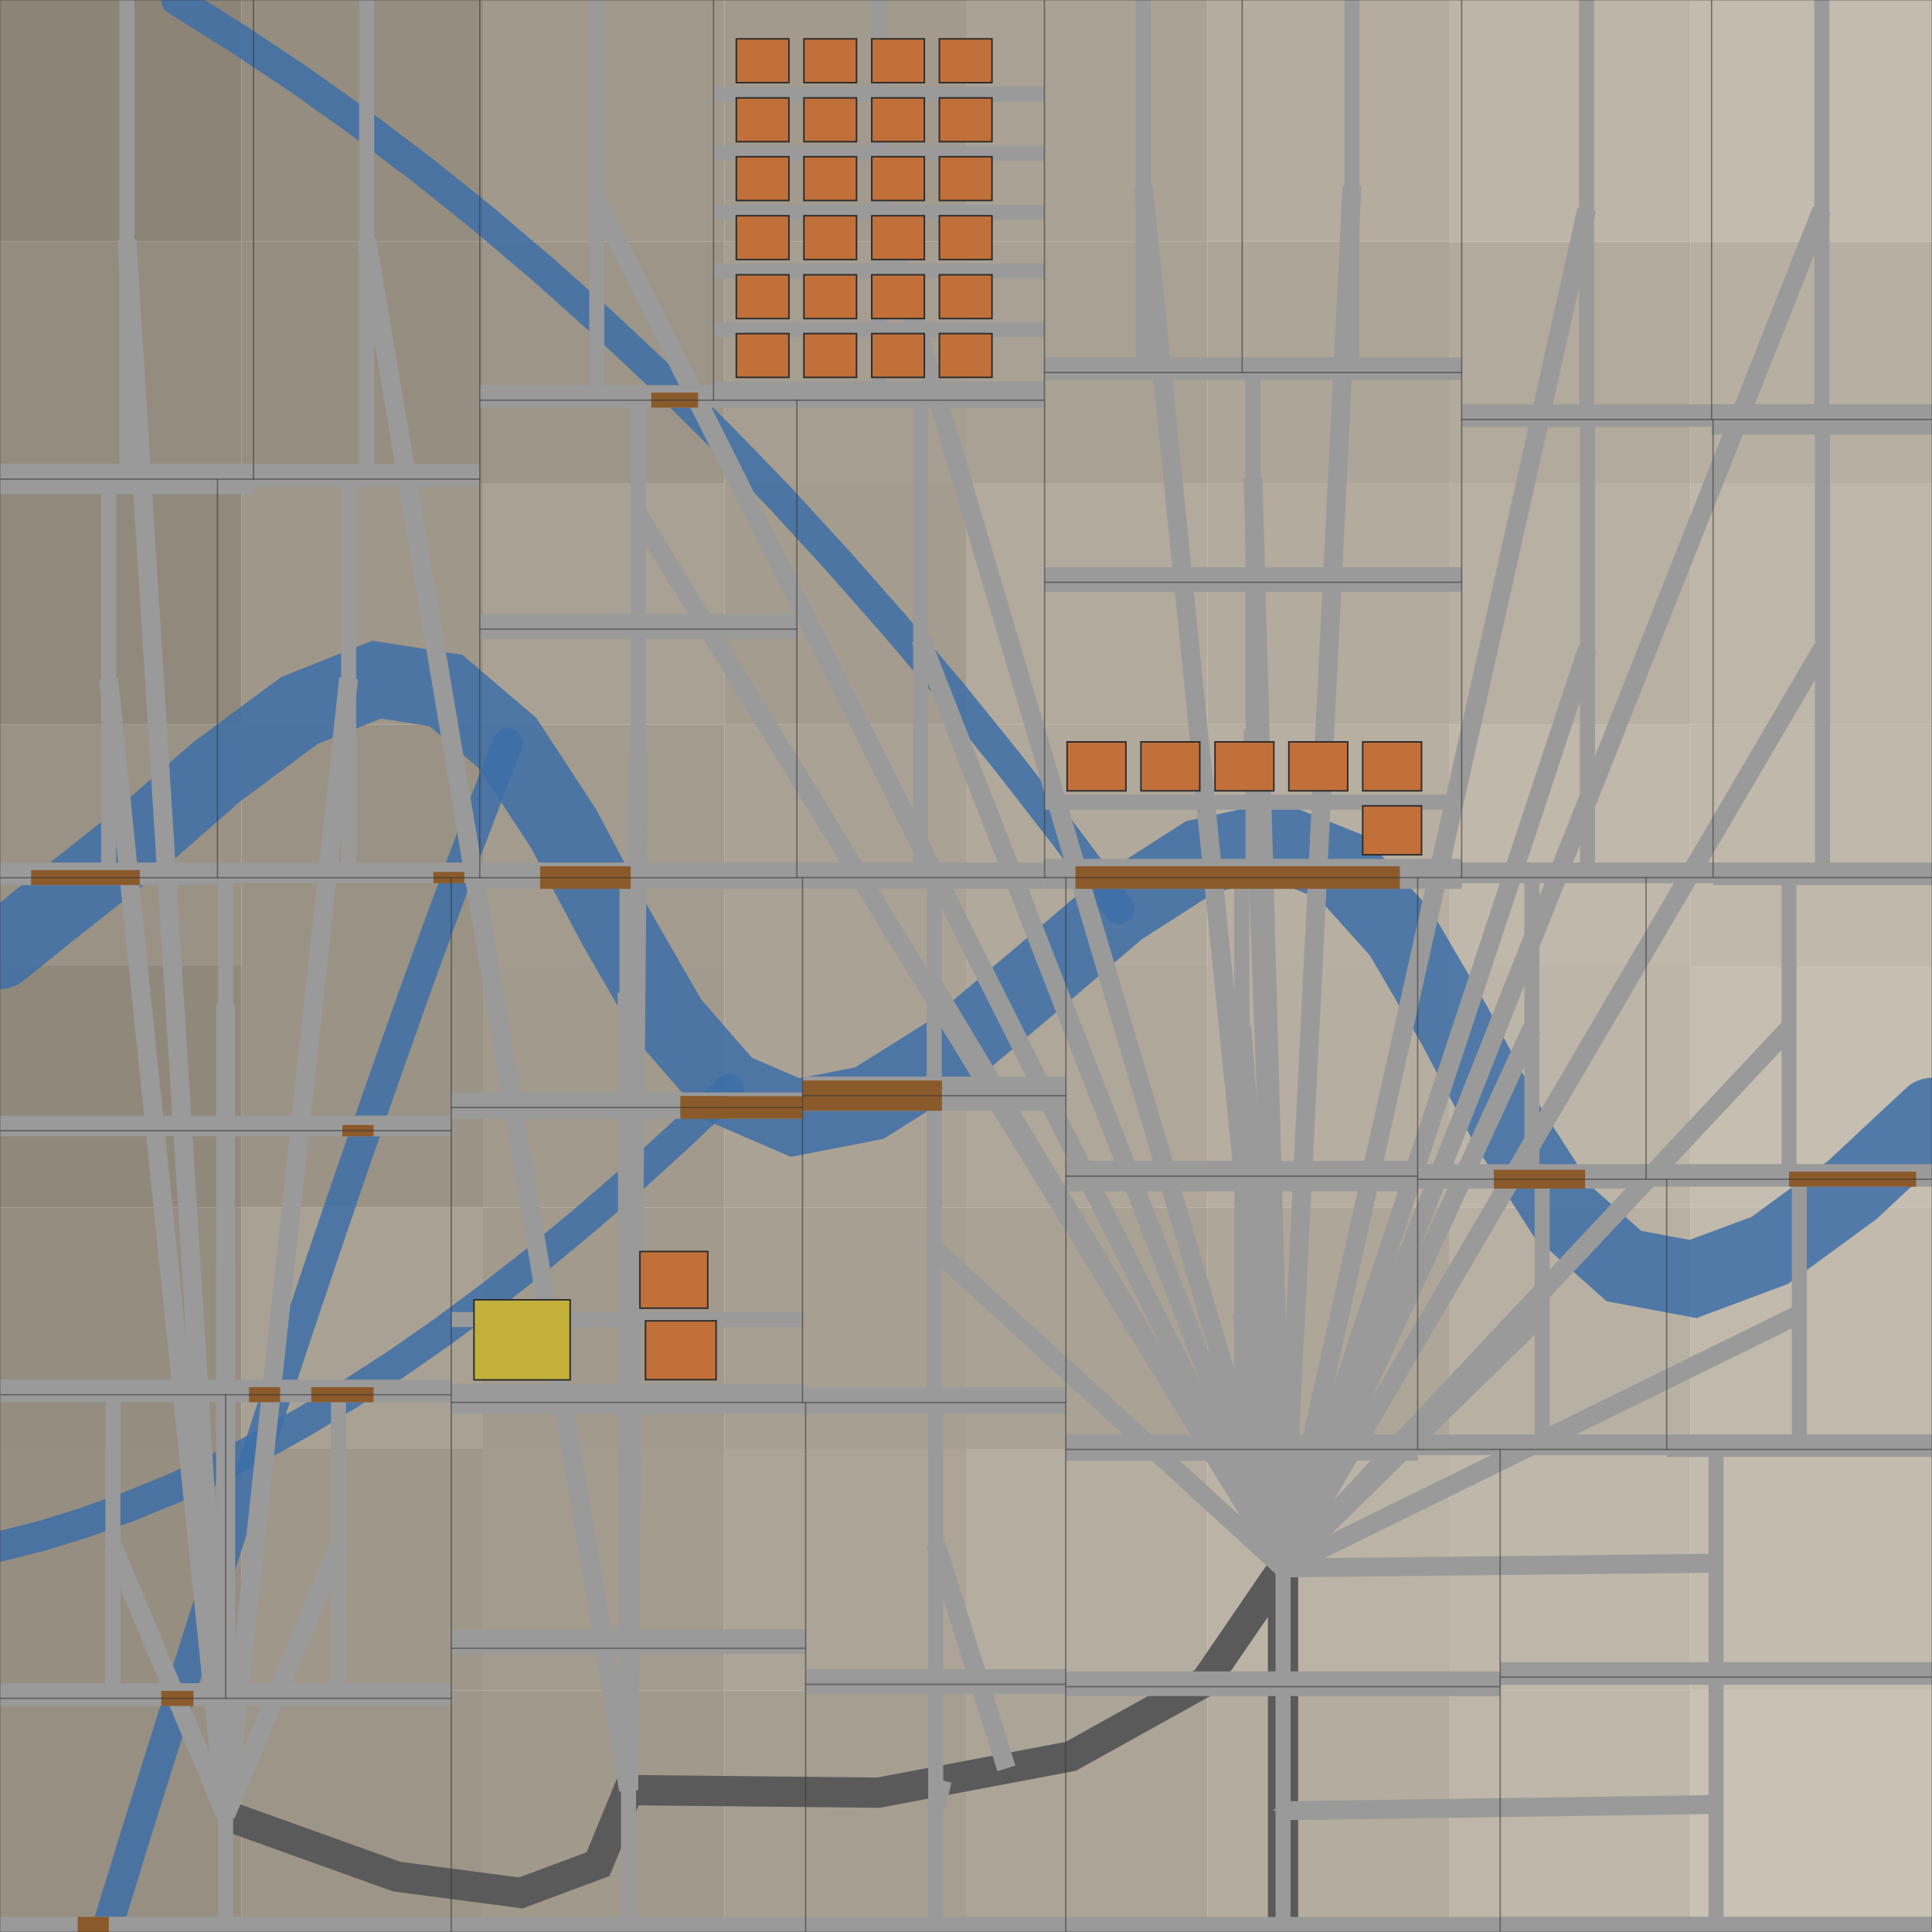
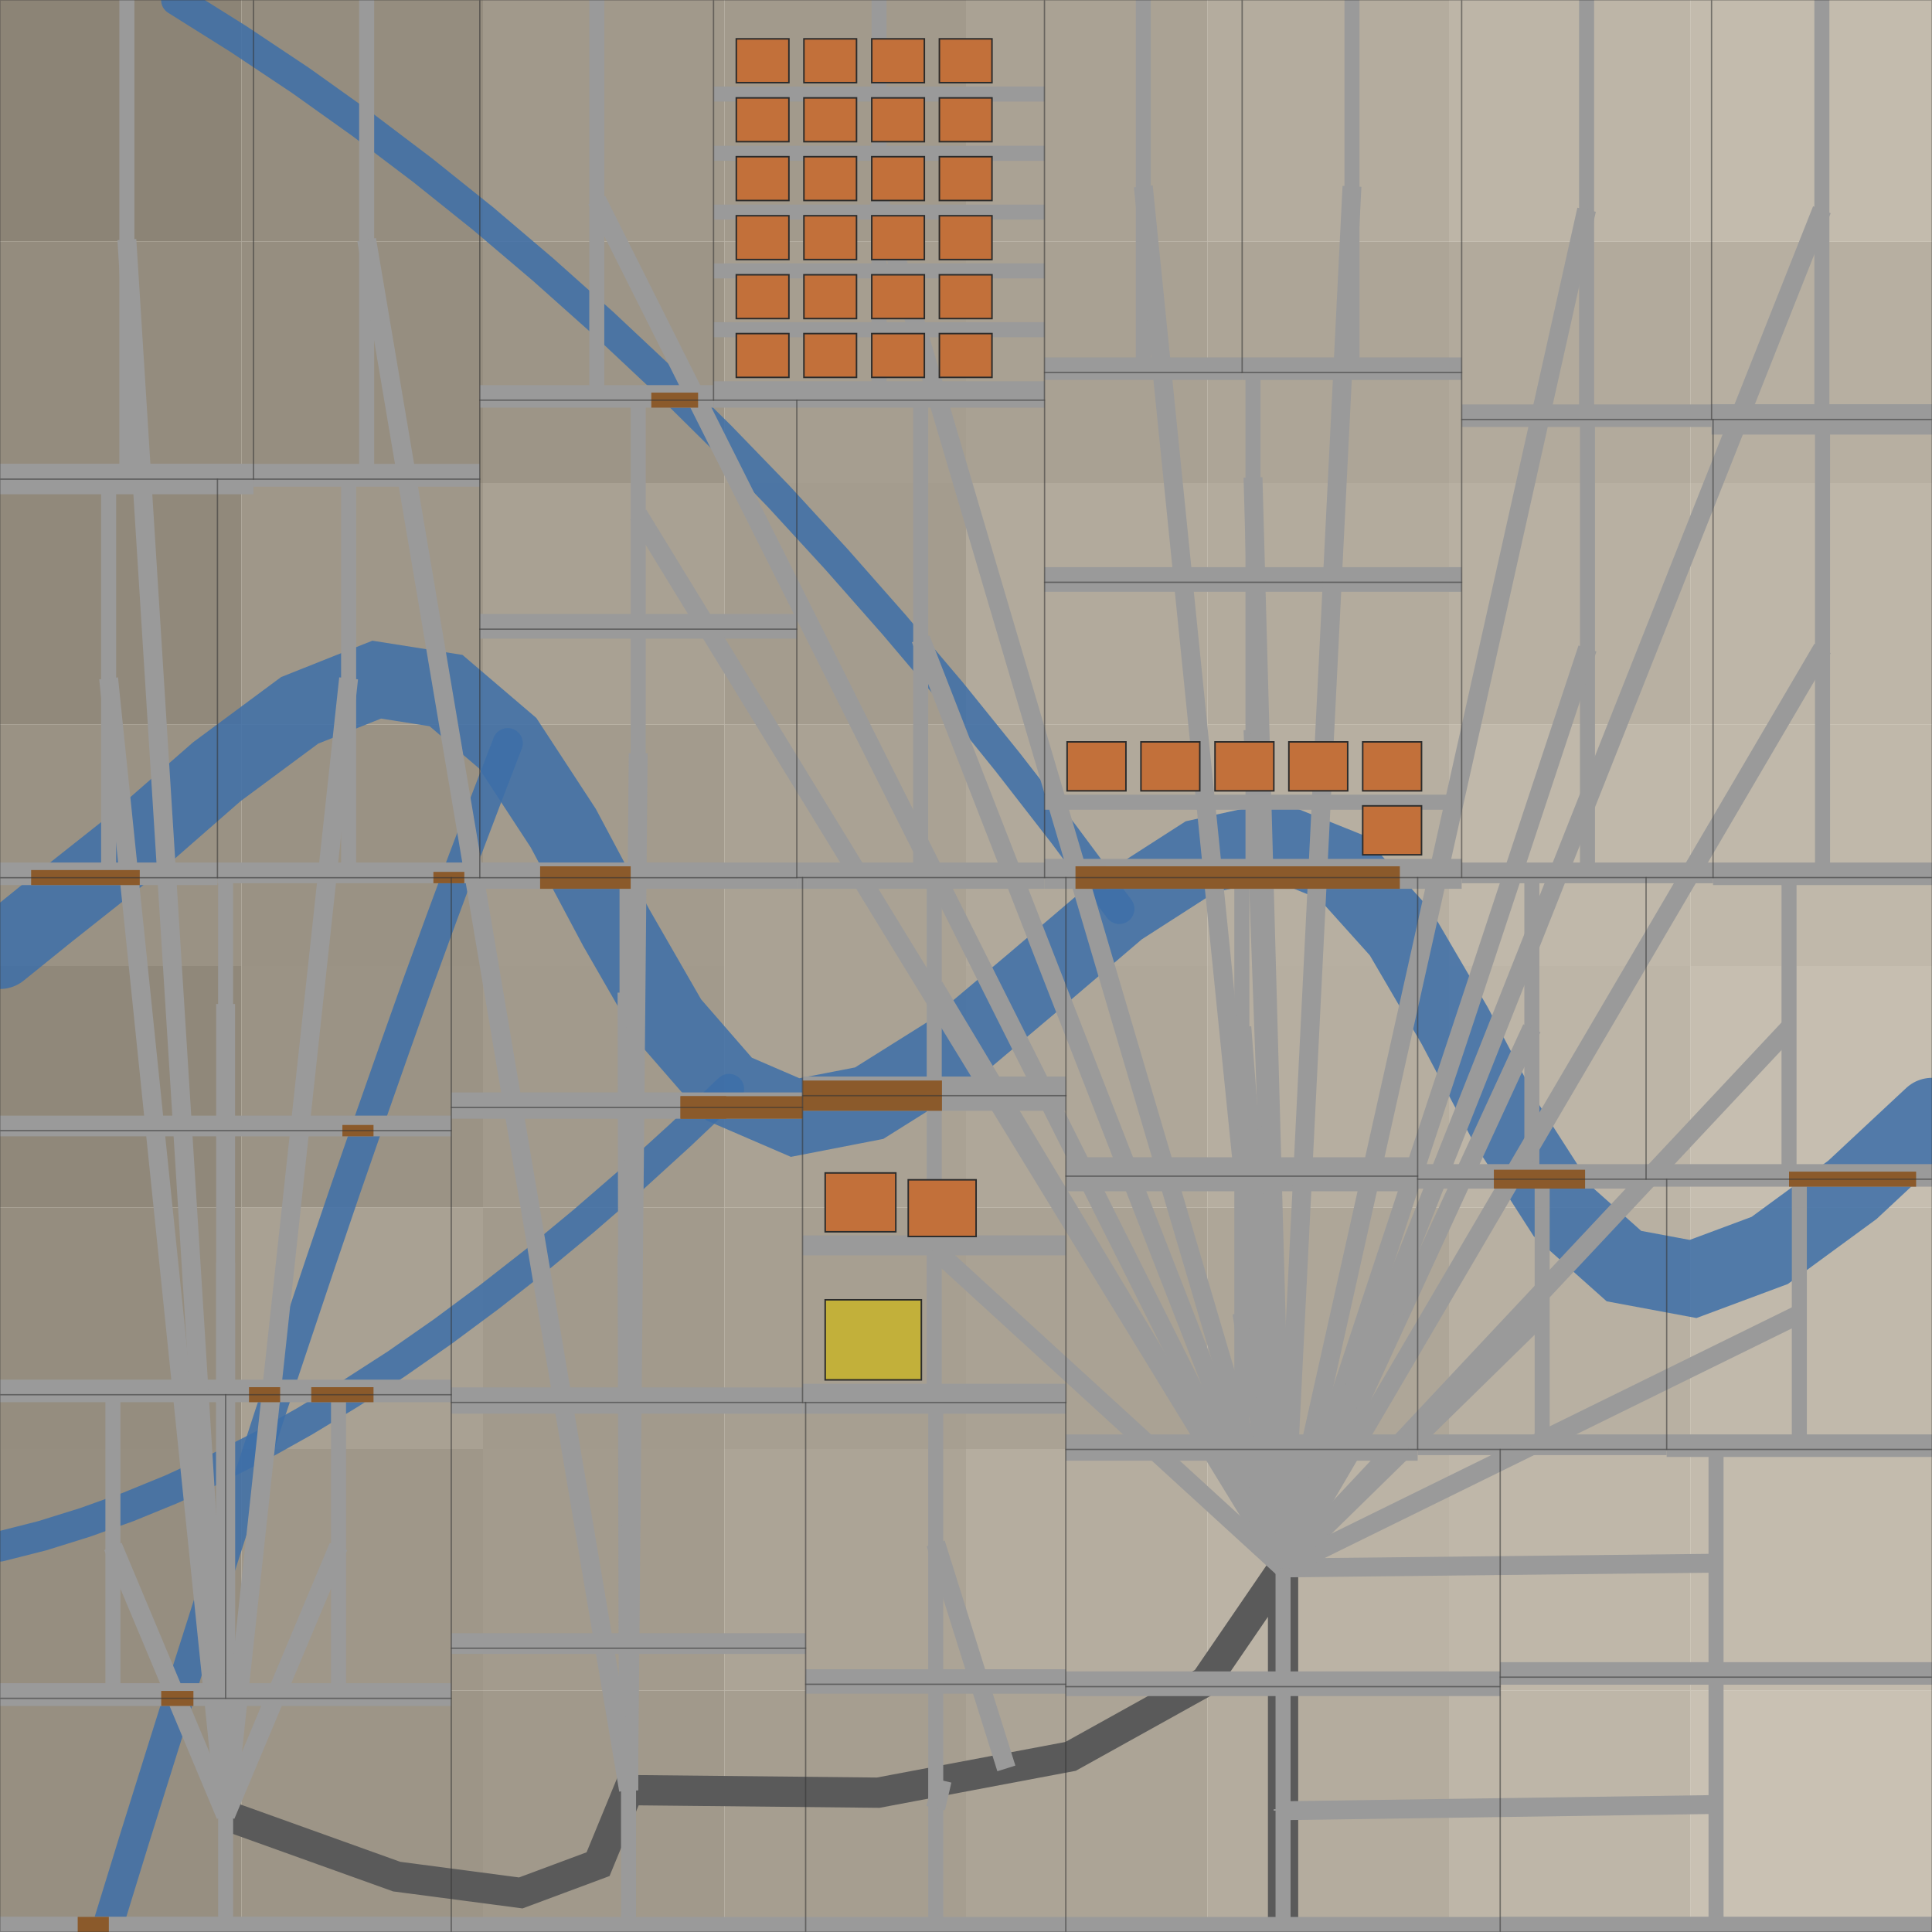
<svg xmlns="http://www.w3.org/2000/svg" width="900" height="900" viewBox="0 0 900 900">
  <rect width="900" height="900" fill="#e8e4d8" />
  <rect x="0.0" y="787.5" width="112.5" height="112.5" fill="rgb(151,143,129)" />
  <rect x="112.5" y="787.5" width="112.5" height="112.5" fill="rgb(157,149,135)" />
  <rect x="225.0" y="787.5" width="112.5" height="112.5" fill="rgb(161,153,139)" />
  <rect x="337.5" y="787.5" width="112.5" height="112.5" fill="rgb(166,158,144)" />
  <rect x="450.0" y="787.5" width="112.5" height="112.5" fill="rgb(172,164,150)" />
  <rect x="562.5" y="787.5" width="112.5" height="112.5" fill="rgb(180,172,158)" />
  <rect x="675.0" y="787.5" width="112.5" height="112.5" fill="rgb(190,182,168)" />
  <rect x="787.5" y="787.5" width="112.5" height="112.5" fill="rgb(201,193,179)" />
  <rect x="900.0" y="787.5" width="112.5" height="112.5" fill="rgb(210,202,188)" />
  <rect x="0.0" y="675.0" width="112.5" height="112.5" fill="rgb(150,142,128)" />
  <rect x="112.5" y="675.0" width="112.5" height="112.5" fill="rgb(159,151,137)" />
  <rect x="225.0" y="675.0" width="112.5" height="112.5" fill="rgb(163,155,141)" />
  <rect x="337.5" y="675.0" width="112.5" height="112.5" fill="rgb(172,164,150)" />
  <rect x="450.0" y="675.0" width="112.5" height="112.5" fill="rgb(181,173,159)" />
  <rect x="562.5" y="675.0" width="112.5" height="112.5" fill="rgb(187,179,165)" />
  <rect x="675.0" y="675.0" width="112.5" height="112.5" fill="rgb(191,183,169)" />
  <rect x="787.5" y="675.0" width="112.5" height="112.5" fill="rgb(195,187,173)" />
  <rect x="900.0" y="675.0" width="112.5" height="112.5" fill="rgb(198,190,176)" />
  <rect x="0.0" y="562.5" width="112.5" height="112.5" fill="rgb(149,141,127)" />
  <rect x="112.5" y="562.5" width="112.5" height="112.5" fill="rgb(169,161,147)" />
  <rect x="225.0" y="562.5" width="112.5" height="112.5" fill="rgb(162,154,140)" />
  <rect x="337.5" y="562.5" width="112.5" height="112.5" fill="rgb(167,159,145)" />
  <rect x="450.0" y="562.5" width="112.5" height="112.5" fill="rgb(170,162,148)" />
  <rect x="562.5" y="562.5" width="112.5" height="112.5" fill="rgb(174,166,152)" />
  <rect x="675.0" y="562.5" width="112.5" height="112.5" fill="rgb(184,176,162)" />
  <rect x="787.5" y="562.5" width="112.5" height="112.5" fill="rgb(193,185,171)" />
  <rect x="900.0" y="562.5" width="112.5" height="112.5" fill="rgb(202,194,180)" />
  <rect x="0.0" y="450.0" width="112.5" height="112.5" fill="rgb(144,136,122)" />
  <rect x="112.5" y="450.0" width="112.5" height="112.5" fill="rgb(155,147,133)" />
  <rect x="225.0" y="450.0" width="112.5" height="112.5" fill="rgb(162,154,140)" />
  <rect x="337.5" y="450.0" width="112.5" height="112.5" fill="rgb(170,162,148)" />
  <rect x="450.0" y="450.0" width="112.5" height="112.5" fill="rgb(175,167,153)" />
  <rect x="562.5" y="450.0" width="112.5" height="112.5" fill="rgb(182,174,160)" />
  <rect x="675.0" y="450.0" width="112.5" height="112.5" fill="rgb(189,181,167)" />
  <rect x="787.5" y="450.0" width="112.5" height="112.5" fill="rgb(198,190,176)" />
  <rect x="900.0" y="450.0" width="112.5" height="112.5" fill="rgb(202,194,180)" />
  <rect x="0.0" y="337.5" width="112.5" height="112.5" fill="rgb(154,146,132)" />
  <rect x="112.5" y="337.5" width="112.5" height="112.5" fill="rgb(154,146,132)" />
  <rect x="225.0" y="337.5" width="112.5" height="112.5" fill="rgb(163,155,141)" />
  <rect x="337.5" y="337.5" width="112.5" height="112.5" fill="rgb(170,162,148)" />
  <rect x="450.0" y="337.5" width="112.5" height="112.5" fill="rgb(177,169,155)" />
  <rect x="562.5" y="337.5" width="112.5" height="112.5" fill="rgb(183,175,161)" />
  <rect x="675.0" y="337.5" width="112.5" height="112.5" fill="rgb(192,184,170)" />
  <rect x="787.5" y="337.5" width="112.5" height="112.5" fill="rgb(192,184,170)" />
  <rect x="900.0" y="337.5" width="112.5" height="112.5" fill="rgb(197,189,175)" />
  <rect x="0.0" y="225.0" width="112.5" height="112.5" fill="rgb(145,137,123)" />
  <rect x="112.5" y="225.0" width="112.5" height="112.5" fill="rgb(159,151,137)" />
  <rect x="225.0" y="225.0" width="112.5" height="112.5" fill="rgb(169,161,147)" />
  <rect x="337.5" y="225.0" width="112.5" height="112.5" fill="rgb(164,156,142)" />
  <rect x="450.0" y="225.0" width="112.5" height="112.5" fill="rgb(178,170,156)" />
  <rect x="562.5" y="225.0" width="112.5" height="112.5" fill="rgb(179,171,157)" />
  <rect x="675.0" y="225.0" width="112.5" height="112.5" fill="rgb(184,176,162)" />
  <rect x="787.5" y="225.0" width="112.5" height="112.5" fill="rgb(190,182,168)" />
  <rect x="900.0" y="225.0" width="112.5" height="112.5" fill="rgb(195,187,173)" />
  <rect x="0.0" y="112.5" width="112.5" height="112.5" fill="rgb(148,140,126)" />
  <rect x="112.5" y="112.5" width="112.5" height="112.5" fill="rgb(150,142,128)" />
  <rect x="225.0" y="112.5" width="112.5" height="112.5" fill="rgb(157,149,135)" />
  <rect x="337.5" y="112.5" width="112.5" height="112.5" fill="rgb(166,158,144)" />
  <rect x="450.0" y="112.5" width="112.5" height="112.5" fill="rgb(169,161,147)" />
  <rect x="562.5" y="112.5" width="112.5" height="112.5" fill="rgb(173,165,151)" />
  <rect x="675.0" y="112.5" width="112.5" height="112.5" fill="rgb(178,170,156)" />
  <rect x="787.5" y="112.5" width="112.5" height="112.5" fill="rgb(183,175,161)" />
  <rect x="900.0" y="112.5" width="112.5" height="112.5" fill="rgb(189,181,167)" />
  <rect x="0.0" y="0.0" width="112.5" height="112.5" fill="rgb(140,132,118)" />
  <rect x="112.5" y="0.0" width="112.5" height="112.5" fill="rgb(149,141,127)" />
  <rect x="225.0" y="0.0" width="112.5" height="112.5" fill="rgb(161,153,139)" />
  <rect x="337.5" y="0.0" width="112.5" height="112.5" fill="rgb(162,154,140)" />
  <rect x="450.0" y="0.0" width="112.5" height="112.5" fill="rgb(170,162,148)" />
  <rect x="562.5" y="0.0" width="112.5" height="112.5" fill="rgb(180,172,158)" />
  <rect x="675.0" y="0.0" width="112.5" height="112.5" fill="rgb(189,181,167)" />
  <rect x="787.5" y="0.0" width="112.5" height="112.5" fill="rgb(195,187,173)" />
  <rect x="900.0" y="0.0" width="112.5" height="112.5" fill="rgb(203,195,181)" />
  <rect x="0.0" y="-112.5" width="112.5" height="112.5" fill="rgb(141,133,119)" />
  <rect x="112.5" y="-112.5" width="112.5" height="112.5" fill="rgb(150,142,128)" />
  <rect x="225.0" y="-112.5" width="112.5" height="112.5" fill="rgb(154,146,132)" />
  <rect x="337.5" y="-112.5" width="112.5" height="112.5" fill="rgb(163,155,141)" />
  <rect x="450.0" y="-112.5" width="112.5" height="112.5" fill="rgb(170,162,148)" />
  <rect x="562.5" y="-112.5" width="112.5" height="112.5" fill="rgb(169,161,147)" />
  <rect x="675.0" y="-112.5" width="112.5" height="112.5" fill="rgb(166,158,144)" />
  <rect x="787.5" y="-112.5" width="112.5" height="112.5" fill="rgb(167,159,145)" />
  <rect x="900.0" y="-112.5" width="112.5" height="112.5" fill="rgb(177,169,155)" />
  <polyline points="0.0,443.1 22.4,425.0 61.3,394.2 101.0,359.5 139.6,330.9 175.5,316.6 207.8,321.7 236.5,346.2 262.4,385.8 287.1,432.2 312.2,475.8 339.6,507.3 370.4,520.6 404.9,513.9 442.5,490.3 482.0,457.0 521.4,423.4 559.2,399.1 593.9,391.5 624.8,403.9 652.4,434.6 677.6,477.7 702.2,524.2 728.0,564.4 756.5,589.8 788.7,595.8 824.4,582.5 862.9,554.3 900.0,519.7" fill="none" stroke="#3d6fa8" stroke-width="35.2" stroke-linecap="round" opacity="0.85" />
  <polyline points="49.3,900.0 62.5,857.1 75.6,815.3 88.4,774.6 101.0,735.0 113.4,696.5 125.6,659.1 137.7,622.9 149.5,587.7 161.1,553.6 172.5,520.7 183.7,488.8 194.6,458.1 205.4,428.5 216.0,399.9 226.4,372.5 236.5,346.2" fill="none" stroke="#3d6fa8" stroke-width="14.1" stroke-linecap="round" opacity="0.85" />
  <polyline points="0.0,720.4 19.7,715.4 39.6,709.2 59.7,702.0 80.0,693.7 100.5,684.2 121.2,673.7 142.1,662.0 163.2,649.2 184.6,635.4 206.1,620.4 227.8,604.3 249.8,587.1 271.9,568.8 294.3,549.4 316.8,528.9 339.6,507.3" fill="none" stroke="#3d6fa8" stroke-width="14.1" stroke-linecap="round" opacity="0.85" />
  <polyline points="82.1,0.0 111.1,18.2 139.9,37.4 168.5,57.8 196.9,79.3 225.1,101.9 253.0,125.6 280.8,150.4 308.4,176.3 335.7,203.3 362.9,231.4 389.8,260.7 416.5,291.0 443.1,322.4 469.4,355.0 495.5,388.6 521.4,423.4" fill="none" stroke="#3d6fa8" stroke-width="14.1" stroke-linecap="round" opacity="0.85" />
  <polyline points="105.1,845.6 184.8,874.2 242.6,881.8 278.6,868.4 292.8,833.9 409.1,835.1 498.7,818.2 561.5,783.3 597.7,730.4 597.7,900.0" fill="none" stroke="#5a5a5a" stroke-width="14.1" />
  <polyline points="0.0,900.0 210.2,900.0" fill="none" stroke="#9a9a9a" stroke-width="14.1" />
  <polyline points="210.2,900.0 375.3,900.0" fill="none" stroke="#9a9a9a" stroke-width="7.0" />
  <polyline points="375.3,900.0 496.5,900.0" fill="none" stroke="#9a9a9a" stroke-width="7.0" />
  <polyline points="496.5,900.0 698.9,900.0" fill="none" stroke="#9a9a9a" stroke-width="7.0" />
  <polyline points="698.9,900.0 900.0,900.0" fill="none" stroke="#9a9a9a" stroke-width="14.1" />
  <polyline points="0.0,791.2 105.1,791.2" fill="none" stroke="#9a9a9a" stroke-width="7.0" />
  <polyline points="105.1,791.2 210.2,791.2" fill="none" stroke="#9a9a9a" stroke-width="7.0" />
  <polyline points="496.5,785.7 698.9,785.7" fill="none" stroke="#9a9a9a" stroke-width="8.8" />
  <polyline points="375.3,784.6 496.5,784.6" fill="none" stroke="#9a9a9a" stroke-width="8.8" />
  <polyline points="698.9,781.3 900.0,781.3" fill="none" stroke="#9a9a9a" stroke-width="7.0" />
  <polyline points="210.2,767.8 375.3,767.8" fill="none" stroke="#9a9a9a" stroke-width="5.3" />
  <polyline points="496.5,675.2 660.4,675.2" fill="none" stroke="#9a9a9a" stroke-width="10.5" />
  <polyline points="660.4,675.2 776.4,675.2" fill="none" stroke="#9a9a9a" stroke-width="5.3" />
  <polyline points="776.4,675.2 900.0,675.2" fill="none" stroke="#9a9a9a" stroke-width="7.0" />
  <polyline points="210.2,653.3 373.9,653.3" fill="none" stroke="#9a9a9a" stroke-width="10.5" />
  <polyline points="373.9,653.3 496.5,653.3" fill="none" stroke="#9a9a9a" stroke-width="10.5" />
  <polyline points="0.0,649.7 210.2,649.7" fill="none" stroke="#9a9a9a" stroke-width="7.0" />
  <polyline points="660.4,549.3 766.8,549.3" fill="none" stroke="#9a9a9a" stroke-width="8.8" />
  <polyline points="766.8,549.3 900.0,549.3" fill="none" stroke="#9a9a9a" stroke-width="7.0" />
  <polyline points="496.5,547.9 660.4,547.9" fill="none" stroke="#9a9a9a" stroke-width="14.1" />
  <polyline points="0.0,526.7 210.2,526.7" fill="none" stroke="#9a9a9a" stroke-width="5.3" />
  <polyline points="210.2,515.9 373.9,515.9" fill="none" stroke="#9a9a9a" stroke-width="10.5" />
  <polyline points="373.9,510.4 496.5,510.4" fill="none" stroke="#9a9a9a" stroke-width="14.1" />
  <polyline points="0.0,408.8 101.3,408.8" fill="none" stroke="#9a9a9a" stroke-width="7.0" />
  <polyline points="101.3,408.8 223.5,408.8" fill="none" stroke="#9a9a9a" stroke-width="5.3" />
  <polyline points="223.5,408.8 371.2,408.8" fill="none" stroke="#9a9a9a" stroke-width="10.5" />
  <polyline points="371.2,408.8 486.6,408.8" fill="none" stroke="#9a9a9a" stroke-width="10.5" />
  <polyline points="486.6,408.8 680.9,408.8" fill="none" stroke="#9a9a9a" stroke-width="10.5" />
  <polyline points="680.9,408.8 798.0,408.8" fill="none" stroke="#9a9a9a" stroke-width="5.3" />
  <polyline points="798.0,408.8 900.0,408.8" fill="none" stroke="#9a9a9a" stroke-width="7.0" />
  <polyline points="223.5,293.1 371.2,293.1" fill="none" stroke="#9a9a9a" stroke-width="8.8" />
  <polyline points="486.6,271.3 680.9,271.3" fill="none" stroke="#9a9a9a" stroke-width="8.8" />
  <polyline points="0.0,223.2 118.1,223.2" fill="none" stroke="#9a9a9a" stroke-width="14.1" />
  <polyline points="118.1,223.2 223.5,223.2" fill="none" stroke="#9a9a9a" stroke-width="7.0" />
  <polyline points="680.9,195.4 797.3,195.4" fill="none" stroke="#9a9a9a" stroke-width="7.0" />
  <polyline points="797.3,195.4 900.0,195.4" fill="none" stroke="#9a9a9a" stroke-width="14.1" />
  <polyline points="223.5,186.4 332.4,186.4" fill="none" stroke="#9a9a9a" stroke-width="7.0" />
  <polyline points="332.4,186.4 486.6,186.4" fill="none" stroke="#9a9a9a" stroke-width="7.0" />
  <polyline points="486.6,173.5 578.6,173.5" fill="none" stroke="#9a9a9a" stroke-width="7.0" />
  <polyline points="578.6,173.5 680.9,173.5" fill="none" stroke="#9a9a9a" stroke-width="7.0" />
-   <polyline points="210.2,762.5 375.3,762.5" fill="none" stroke="#9a9a9a" stroke-width="7.0" />
-   <polyline points="210.2,648.1 373.9,648.1" fill="none" stroke="#9a9a9a" stroke-width="7.0" />
-   <polyline points="210.2,614.7 373.9,614.7" fill="none" stroke="#9a9a9a" stroke-width="7.0" />
+   <polyline points="373.9,648.1 496.5,648.1" fill="none" stroke="#9a9a9a" stroke-width="7.0" />
+   <polyline points="373.9,581.3 496.5,581.3" fill="none" stroke="#9a9a9a" stroke-width="7.0" />
+   <polyline points="373.9,579.0 496.5,579.0" fill="none" stroke="#9a9a9a" stroke-width="7.0" />
+   <polyline points="496.5,542.6 660.4,542.6" fill="none" stroke="#9a9a9a" stroke-width="7.0" />
  <polyline points="373.9,505.0 496.5,505.0" fill="none" stroke="#9a9a9a" stroke-width="7.0" />
  <polyline points="486.6,403.6 680.9,403.6" fill="none" stroke="#9a9a9a" stroke-width="7.0" />
  <polyline points="486.6,373.7 680.9,373.7" fill="none" stroke="#9a9a9a" stroke-width="7.0" />
  <polyline points="332.4,181.1 486.6,181.1" fill="none" stroke="#9a9a9a" stroke-width="7.0" />
  <polyline points="332.4,153.6 486.6,153.6" fill="none" stroke="#9a9a9a" stroke-width="7.0" />
  <polyline points="332.4,126.2 486.6,126.2" fill="none" stroke="#9a9a9a" stroke-width="7.0" />
  <polyline points="332.4,98.8 486.6,98.8" fill="none" stroke="#9a9a9a" stroke-width="7.0" />
  <polyline points="332.4,71.4 486.6,71.4" fill="none" stroke="#9a9a9a" stroke-width="7.0" />
  <polyline points="332.4,43.8 486.6,43.8" fill="none" stroke="#9a9a9a" stroke-width="7.0" />
  <polyline points="105.1,900.0 105.1,791.2" fill="none" stroke="#9a9a9a" stroke-width="7.0" />
  <polyline points="0.0,896.5 210.2,896.5" fill="none" stroke="#9a9a9a" stroke-width="7.0" />
  <polyline points="105.1,845.6 105.1,845.6" fill="none" stroke="#9a9a9a" stroke-width="8.8" />
  <polyline points="292.8,900.0 292.8,767.8" fill="none" stroke="#9a9a9a" stroke-width="7.0" />
  <polyline points="210.2,896.5 375.3,896.5" fill="none" stroke="#9a9a9a" stroke-width="7.0" />
  <polyline points="292.8,833.9 292.8,833.9" fill="none" stroke="#9a9a9a" stroke-width="8.8" />
  <polyline points="435.9,900.0 435.9,784.6" fill="none" stroke="#9a9a9a" stroke-width="7.0" />
  <polyline points="375.3,896.5 496.5,896.5" fill="none" stroke="#9a9a9a" stroke-width="7.0" />
  <polyline points="435.9,842.3 438.9,829.4" fill="none" stroke="#9a9a9a" stroke-width="8.8" />
  <polyline points="597.7,900.0 597.7,785.7" fill="none" stroke="#9a9a9a" stroke-width="7.0" />
  <polyline points="496.5,896.5 698.9,896.5" fill="none" stroke="#9a9a9a" stroke-width="7.0" />
  <polyline points="597.7,842.8 597.7,843.5" fill="none" stroke="#9a9a9a" stroke-width="8.8" />
  <polyline points="799.4,900.0 799.4,781.3" fill="none" stroke="#9a9a9a" stroke-width="7.0" />
  <polyline points="698.9,896.5 900.0,896.5" fill="none" stroke="#9a9a9a" stroke-width="7.0" />
  <polyline points="799.4,840.6 597.7,843.5" fill="none" stroke="#9a9a9a" stroke-width="8.8" />
  <polyline points="52.6,791.2 52.6,649.7" fill="none" stroke="#9a9a9a" stroke-width="7.0" />
  <polyline points="0.0,787.6 105.1,787.6" fill="none" stroke="#9a9a9a" stroke-width="7.0" />
  <polyline points="52.6,720.4 105.1,845.6" fill="none" stroke="#9a9a9a" stroke-width="8.8" />
  <polyline points="157.7,791.2 157.7,649.7" fill="none" stroke="#9a9a9a" stroke-width="7.0" />
  <polyline points="105.1,787.6 210.2,787.6" fill="none" stroke="#9a9a9a" stroke-width="7.0" />
  <polyline points="157.7,720.4 105.1,845.6" fill="none" stroke="#9a9a9a" stroke-width="8.8" />
  <polyline points="597.7,785.7 597.7,675.2" fill="none" stroke="#9a9a9a" stroke-width="7.0" />
  <polyline points="496.5,782.1 698.9,782.1" fill="none" stroke="#9a9a9a" stroke-width="7.0" />
  <polyline points="597.7,730.4 597.7,730.4" fill="none" stroke="#9a9a9a" stroke-width="8.8" />
  <polyline points="435.9,784.6 435.9,653.3" fill="none" stroke="#9a9a9a" stroke-width="7.0" />
  <polyline points="375.3,781.1 496.5,781.1" fill="none" stroke="#9a9a9a" stroke-width="7.0" />
  <polyline points="435.9,719.0 468.8,823.8" fill="none" stroke="#9a9a9a" stroke-width="8.8" />
  <polyline points="799.4,781.3 799.4,675.2" fill="none" stroke="#9a9a9a" stroke-width="7.0" />
  <polyline points="698.9,777.8 900.0,777.8" fill="none" stroke="#9a9a9a" stroke-width="7.0" />
  <polyline points="799.4,728.2 597.7,730.4" fill="none" stroke="#9a9a9a" stroke-width="8.8" />
  <polyline points="292.8,767.8 292.8,653.3" fill="none" stroke="#9a9a9a" stroke-width="7.0" />
  <polyline points="210.2,764.3 375.3,764.3" fill="none" stroke="#9a9a9a" stroke-width="7.0" />
  <polyline points="292.8,710.6 292.8,833.9" fill="none" stroke="#9a9a9a" stroke-width="8.8" />
  <polyline points="578.5,675.2 578.5,547.9" fill="none" stroke="#9a9a9a" stroke-width="7.0" />
  <polyline points="496.5,671.7 660.4,671.7" fill="none" stroke="#9a9a9a" stroke-width="7.0" />
  <polyline points="578.5,611.6 597.7,730.4" fill="none" stroke="#9a9a9a" stroke-width="8.8" />
  <polyline points="718.4,675.2 718.4,549.3" fill="none" stroke="#9a9a9a" stroke-width="7.0" />
  <polyline points="660.4,671.7 776.4,671.7" fill="none" stroke="#9a9a9a" stroke-width="7.0" />
  <polyline points="718.4,612.2 597.7,730.4" fill="none" stroke="#9a9a9a" stroke-width="8.8" />
  <polyline points="838.2,675.2 838.2,549.3" fill="none" stroke="#9a9a9a" stroke-width="7.0" />
  <polyline points="776.4,671.7 900.0,671.7" fill="none" stroke="#9a9a9a" stroke-width="7.0" />
  <polyline points="838.2,612.2 597.7,730.4" fill="none" stroke="#9a9a9a" stroke-width="8.8" />
  <polyline points="292.1,653.3 292.1,515.9" fill="none" stroke="#9a9a9a" stroke-width="7.0" />
  <polyline points="210.2,649.8 373.9,649.8" fill="none" stroke="#9a9a9a" stroke-width="7.0" />
  <polyline points="292.1,584.6 292.8,833.9" fill="none" stroke="#9a9a9a" stroke-width="8.8" />
  <polyline points="435.2,653.3 435.2,510.4" fill="none" stroke="#9a9a9a" stroke-width="7.0" />
  <polyline points="373.9,649.8 496.5,649.8" fill="none" stroke="#9a9a9a" stroke-width="7.0" />
  <polyline points="435.2,581.8 597.7,730.4" fill="none" stroke="#9a9a9a" stroke-width="8.8" />
  <polyline points="105.1,649.7 105.1,526.7" fill="none" stroke="#9a9a9a" stroke-width="7.0" />
  <polyline points="0.0,646.2 210.2,646.2" fill="none" stroke="#9a9a9a" stroke-width="7.0" />
  <polyline points="105.1,588.2 105.1,845.6" fill="none" stroke="#9a9a9a" stroke-width="8.8" />
  <polyline points="713.6,549.3 713.6,408.8" fill="none" stroke="#9a9a9a" stroke-width="7.0" />
  <polyline points="660.4,545.8 766.8,545.8" fill="none" stroke="#9a9a9a" stroke-width="7.0" />
  <polyline points="713.6,479.0 597.7,730.4" fill="none" stroke="#9a9a9a" stroke-width="8.8" />
  <polyline points="833.4,549.3 833.4,408.8" fill="none" stroke="#9a9a9a" stroke-width="7.0" />
  <polyline points="766.8,545.8 900.0,545.8" fill="none" stroke="#9a9a9a" stroke-width="7.0" />
  <polyline points="833.4,479.0 597.7,730.4" fill="none" stroke="#9a9a9a" stroke-width="8.8" />
  <polyline points="578.5,547.9 578.5,408.8" fill="none" stroke="#9a9a9a" stroke-width="7.0" />
  <polyline points="496.5,544.4 660.4,544.4" fill="none" stroke="#9a9a9a" stroke-width="7.0" />
  <polyline points="578.5,478.4 597.7,730.4" fill="none" stroke="#9a9a9a" stroke-width="8.8" />
  <polyline points="105.1,526.7 105.1,408.8" fill="none" stroke="#9a9a9a" stroke-width="7.0" />
  <polyline points="0.0,523.2 210.2,523.2" fill="none" stroke="#9a9a9a" stroke-width="7.0" />
  <polyline points="105.1,467.7 105.1,845.6" fill="none" stroke="#9a9a9a" stroke-width="8.8" />
  <polyline points="292.1,515.9 292.1,408.8" fill="none" stroke="#9a9a9a" stroke-width="7.0" />
  <polyline points="210.2,512.4 373.9,512.4" fill="none" stroke="#9a9a9a" stroke-width="7.0" />
  <polyline points="292.1,462.4 292.8,833.9" fill="none" stroke="#9a9a9a" stroke-width="8.8" />
  <polyline points="435.2,510.4 435.2,408.8" fill="none" stroke="#9a9a9a" stroke-width="7.0" />
  <polyline points="373.9,506.8 496.5,506.8" fill="none" stroke="#9a9a9a" stroke-width="7.0" />
  <polyline points="435.2,459.6 597.7,730.4" fill="none" stroke="#9a9a9a" stroke-width="8.8" />
  <polyline points="50.6,408.8 50.6,223.2" fill="none" stroke="#9a9a9a" stroke-width="7.0" />
  <polyline points="0.0,405.3 101.3,405.3" fill="none" stroke="#9a9a9a" stroke-width="7.0" />
  <polyline points="50.6,316.0 105.1,845.6" fill="none" stroke="#9a9a9a" stroke-width="8.8" />
  <polyline points="162.4,408.8 162.4,223.2" fill="none" stroke="#9a9a9a" stroke-width="7.0" />
  <polyline points="101.3,405.3 223.5,405.3" fill="none" stroke="#9a9a9a" stroke-width="7.0" />
  <polyline points="162.4,316.0 105.1,845.6" fill="none" stroke="#9a9a9a" stroke-width="8.8" />
  <polyline points="297.3,408.8 297.3,293.1" fill="none" stroke="#9a9a9a" stroke-width="7.0" />
  <polyline points="223.5,405.3 371.2,405.3" fill="none" stroke="#9a9a9a" stroke-width="7.0" />
  <polyline points="297.3,350.9 292.8,833.9" fill="none" stroke="#9a9a9a" stroke-width="8.8" />
  <polyline points="428.9,408.8 428.9,186.4" fill="none" stroke="#9a9a9a" stroke-width="7.0" />
  <polyline points="371.2,405.3 486.6,405.3" fill="none" stroke="#9a9a9a" stroke-width="7.0" />
  <polyline points="428.9,297.6 597.7,730.4" fill="none" stroke="#9a9a9a" stroke-width="8.8" />
  <polyline points="583.7,408.8 583.7,271.3" fill="none" stroke="#9a9a9a" stroke-width="7.0" />
  <polyline points="486.6,405.3 680.9,405.3" fill="none" stroke="#9a9a9a" stroke-width="7.0" />
  <polyline points="583.7,340.0 597.7,730.4" fill="none" stroke="#9a9a9a" stroke-width="8.8" />
  <polyline points="739.5,408.8 739.5,195.4" fill="none" stroke="#9a9a9a" stroke-width="7.0" />
  <polyline points="680.9,405.3 798.0,405.3" fill="none" stroke="#9a9a9a" stroke-width="7.0" />
  <polyline points="739.5,302.1 597.7,730.4" fill="none" stroke="#9a9a9a" stroke-width="8.8" />
  <polyline points="849.0,408.8 849.0,195.4" fill="none" stroke="#9a9a9a" stroke-width="7.0" />
  <polyline points="798.0,405.3 900.0,405.3" fill="none" stroke="#9a9a9a" stroke-width="7.0" />
  <polyline points="849.0,302.1 597.7,730.4" fill="none" stroke="#9a9a9a" stroke-width="8.8" />
  <polyline points="297.3,293.1 297.3,186.4" fill="none" stroke="#9a9a9a" stroke-width="7.0" />
  <polyline points="223.5,289.5 371.2,289.5" fill="none" stroke="#9a9a9a" stroke-width="7.0" />
  <polyline points="297.3,239.7 597.7,730.4" fill="none" stroke="#9a9a9a" stroke-width="8.8" />
  <polyline points="583.7,271.3 583.7,173.5" fill="none" stroke="#9a9a9a" stroke-width="7.0" />
  <polyline points="486.6,267.7 680.9,267.7" fill="none" stroke="#9a9a9a" stroke-width="7.0" />
  <polyline points="583.7,222.4 597.7,730.4" fill="none" stroke="#9a9a9a" stroke-width="8.8" />
  <polyline points="59.1,223.2 59.1,0.0" fill="none" stroke="#9a9a9a" stroke-width="7.0" />
  <polyline points="0.0,219.6 118.1,219.6" fill="none" stroke="#9a9a9a" stroke-width="7.0" />
  <polyline points="59.1,111.6 105.1,845.6" fill="none" stroke="#9a9a9a" stroke-width="8.8" />
  <polyline points="170.8,223.2 170.8,0.0" fill="none" stroke="#9a9a9a" stroke-width="7.0" />
  <polyline points="118.1,219.6 223.5,219.6" fill="none" stroke="#9a9a9a" stroke-width="7.0" />
  <polyline points="170.8,111.6 292.8,833.9" fill="none" stroke="#9a9a9a" stroke-width="8.8" />
  <polyline points="739.1,195.4 739.1,0.0" fill="none" stroke="#9a9a9a" stroke-width="7.0" />
  <polyline points="680.9,191.9 797.3,191.9" fill="none" stroke="#9a9a9a" stroke-width="7.0" />
  <polyline points="739.1,97.7 597.7,730.4" fill="none" stroke="#9a9a9a" stroke-width="8.8" />
  <polyline points="848.7,195.4 848.7,0.0" fill="none" stroke="#9a9a9a" stroke-width="7.0" />
  <polyline points="797.3,191.9 900.0,191.9" fill="none" stroke="#9a9a9a" stroke-width="7.0" />
  <polyline points="848.7,97.7 597.7,730.4" fill="none" stroke="#9a9a9a" stroke-width="8.8" />
  <polyline points="278.0,186.4 278.0,0.0" fill="none" stroke="#9a9a9a" stroke-width="7.0" />
  <polyline points="223.5,182.9 332.4,182.9" fill="none" stroke="#9a9a9a" stroke-width="7.0" />
  <polyline points="278.0,93.2 597.7,730.4" fill="none" stroke="#9a9a9a" stroke-width="8.8" />
  <polyline points="409.5,186.4 409.5,0.0" fill="none" stroke="#9a9a9a" stroke-width="7.0" />
  <polyline points="332.4,182.9 486.6,182.9" fill="none" stroke="#9a9a9a" stroke-width="7.0" />
  <polyline points="409.5,93.2 597.7,730.4" fill="none" stroke="#9a9a9a" stroke-width="8.8" />
  <polyline points="532.6,173.5 532.6,0.0" fill="none" stroke="#9a9a9a" stroke-width="7.0" />
  <polyline points="486.6,170.0 578.6,170.0" fill="none" stroke="#9a9a9a" stroke-width="7.0" />
  <polyline points="532.6,86.8 597.7,730.4" fill="none" stroke="#9a9a9a" stroke-width="8.8" />
  <polyline points="629.8,173.5 629.8,0.0" fill="none" stroke="#9a9a9a" stroke-width="7.0" />
  <polyline points="578.6,170.0 680.9,170.0" fill="none" stroke="#9a9a9a" stroke-width="7.0" />
  <polyline points="629.8,86.8 597.7,730.4" fill="none" stroke="#9a9a9a" stroke-width="8.8" />
  <line x1="36.2" y1="900.0" x2="50.7" y2="900.0" stroke="#8b5a2b" stroke-width="14.1" />
  <line x1="75.1" y1="791.2" x2="90.1" y2="791.2" stroke="#8b5a2b" stroke-width="7.0" />
  <line x1="116.0" y1="649.7" x2="130.5" y2="649.7" stroke="#8b5a2b" stroke-width="7.0" />
  <line x1="145.0" y1="649.7" x2="174.0" y2="649.7" stroke="#8b5a2b" stroke-width="7.0" />
  <line x1="695.9" y1="549.3" x2="738.4" y2="549.3" stroke="#8b5a2b" stroke-width="8.8" />
  <line x1="833.4" y1="549.3" x2="892.6" y2="549.3" stroke="#8b5a2b" stroke-width="7.0" />
  <line x1="159.5" y1="526.7" x2="174.0" y2="526.7" stroke="#8b5a2b" stroke-width="5.3" />
  <line x1="317.0" y1="515.9" x2="373.9" y2="515.9" stroke="#8b5a2b" stroke-width="10.5" />
  <line x1="317.0" y1="515.9" x2="338.3" y2="515.9" stroke="#8b5a2b" stroke-width="10.5" />
  <line x1="373.9" y1="510.4" x2="438.8" y2="510.4" stroke="#8b5a2b" stroke-width="14.1" />
  <line x1="14.5" y1="408.8" x2="65.1" y2="408.8" stroke="#8b5a2b" stroke-width="7.0" />
  <line x1="201.9" y1="408.8" x2="216.3" y2="408.8" stroke="#8b5a2b" stroke-width="5.3" />
  <line x1="251.6" y1="408.8" x2="293.8" y2="408.8" stroke="#8b5a2b" stroke-width="10.5" />
  <line x1="508.2" y1="408.8" x2="652.1" y2="408.8" stroke="#8b5a2b" stroke-width="10.5" />
  <line x1="501.0" y1="408.8" x2="515.3" y2="408.8" stroke="#8b5a2b" stroke-width="10.5" />
  <line x1="303.4" y1="186.4" x2="325.2" y2="186.4" stroke="#8b5a2b" stroke-width="7.0" />
  <polyline points="450.0,910.5 910.5,910.5 910.5,-10.5 -10.5,-10.5 -10.5,910.5 450.0,910.5" fill="none" stroke="#4b4b4b" stroke-width="9.7" opacity="0.9" />
  <rect x="0.0" y="791.2" width="210.2" height="108.8" fill="none" stroke="#33333355" stroke-width="0.6" />
  <rect x="210.2" y="767.8" width="165.1" height="132.2" fill="none" stroke="#33333355" stroke-width="0.6" />
  <rect x="375.3" y="784.6" width="121.2" height="115.4" fill="none" stroke="#33333355" stroke-width="0.6" />
  <rect x="496.5" y="785.7" width="202.3" height="114.3" fill="none" stroke="#33333355" stroke-width="0.6" />
  <rect x="698.9" y="781.3" width="201.1" height="118.7" fill="none" stroke="#33333355" stroke-width="0.6" />
  <rect x="0.0" y="649.7" width="105.1" height="141.4" fill="none" stroke="#33333355" stroke-width="0.6" />
  <rect x="105.1" y="649.7" width="105.1" height="141.4" fill="none" stroke="#33333355" stroke-width="0.6" />
  <rect x="496.5" y="675.2" width="202.3" height="110.5" fill="none" stroke="#33333355" stroke-width="0.6" />
  <rect x="375.3" y="653.3" width="121.2" height="131.3" fill="none" stroke="#33333355" stroke-width="0.6" />
  <rect x="698.9" y="675.2" width="201.1" height="106.1" fill="none" stroke="#33333355" stroke-width="0.6" />
  <rect x="210.2" y="653.3" width="165.1" height="114.5" fill="none" stroke="#33333355" stroke-width="0.6" />
  <rect x="496.5" y="547.9" width="163.9" height="127.3" fill="none" stroke="#33333355" stroke-width="0.6" />
  <rect x="660.4" y="549.3" width="116.0" height="125.9" fill="none" stroke="#33333355" stroke-width="0.6" />
  <rect x="776.4" y="549.3" width="123.6" height="125.9" fill="none" stroke="#33333355" stroke-width="0.6" />
  <rect x="210.2" y="515.9" width="163.6" height="137.4" fill="none" stroke="#33333355" stroke-width="0.6" />
  <rect x="373.9" y="510.4" width="122.7" height="143.0" fill="none" stroke="#33333355" stroke-width="0.6" />
  <rect x="0.0" y="526.7" width="210.2" height="123.0" fill="none" stroke="#33333355" stroke-width="0.6" />
  <rect x="660.4" y="408.8" width="106.4" height="140.5" fill="none" stroke="#33333355" stroke-width="0.6" />
  <rect x="766.8" y="408.8" width="133.2" height="140.5" fill="none" stroke="#33333355" stroke-width="0.6" />
  <rect x="496.5" y="408.8" width="163.9" height="139.1" fill="none" stroke="#33333355" stroke-width="0.6" />
  <rect x="0.0" y="408.8" width="210.2" height="117.9" fill="none" stroke="#33333355" stroke-width="0.6" />
  <rect x="210.2" y="408.8" width="163.6" height="107.1" fill="none" stroke="#33333355" stroke-width="0.6" />
  <rect x="373.9" y="408.8" width="122.7" height="101.6" fill="none" stroke="#33333355" stroke-width="0.6" />
  <rect x="0.0" y="223.2" width="101.3" height="185.7" fill="none" stroke="#33333355" stroke-width="0.6" />
  <rect x="101.3" y="223.2" width="122.2" height="185.7" fill="none" stroke="#33333355" stroke-width="0.6" />
  <rect x="223.5" y="293.1" width="147.7" height="115.8" fill="none" stroke="#33333355" stroke-width="0.6" />
  <rect x="371.2" y="186.4" width="115.4" height="222.4" fill="none" stroke="#33333355" stroke-width="0.6" />
  <rect x="486.6" y="271.3" width="194.3" height="137.5" fill="none" stroke="#33333355" stroke-width="0.6" />
  <rect x="680.9" y="195.4" width="117.1" height="213.4" fill="none" stroke="#33333355" stroke-width="0.6" />
  <rect x="798.0" y="195.4" width="102.0" height="213.4" fill="none" stroke="#33333355" stroke-width="0.6" />
  <rect x="223.5" y="186.4" width="147.7" height="106.7" fill="none" stroke="#33333355" stroke-width="0.6" />
  <rect x="486.6" y="173.5" width="194.3" height="97.7" fill="none" stroke="#33333355" stroke-width="0.6" />
  <rect x="0.0" y="0.0" width="118.1" height="223.2" fill="none" stroke="#33333355" stroke-width="0.6" />
  <rect x="118.1" y="0.0" width="105.4" height="223.2" fill="none" stroke="#33333355" stroke-width="0.6" />
  <rect x="680.9" y="0.0" width="116.4" height="195.4" fill="none" stroke="#33333355" stroke-width="0.6" />
  <rect x="797.3" y="0.0" width="102.7" height="195.4" fill="none" stroke="#33333355" stroke-width="0.6" />
  <rect x="223.5" y="0.0" width="108.9" height="186.4" fill="none" stroke="#33333355" stroke-width="0.6" />
  <rect x="332.4" y="0.0" width="154.1" height="186.4" fill="none" stroke="#33333355" stroke-width="0.6" />
  <rect x="486.6" y="0.0" width="92.1" height="173.5" fill="none" stroke="#33333355" stroke-width="0.6" />
  <rect x="578.6" y="0.0" width="102.3" height="173.5" fill="none" stroke="#33333355" stroke-width="0.6" />
  <rect x="343.0" y="155.4" width="24.5" height="20.4" fill="#c2703a" stroke="#2b2b2b" stroke-width="0.7" />
  <rect x="374.5" y="155.4" width="24.5" height="20.4" fill="#c2703a" stroke="#2b2b2b" stroke-width="0.7" />
  <rect x="406.1" y="155.4" width="24.5" height="20.4" fill="#c2703a" stroke="#2b2b2b" stroke-width="0.7" />
  <rect x="437.6" y="155.4" width="24.5" height="20.4" fill="#c2703a" stroke="#2b2b2b" stroke-width="0.7" />
  <rect x="343.0" y="128.0" width="24.5" height="20.4" fill="#c2703a" stroke="#2b2b2b" stroke-width="0.7" />
  <rect x="374.5" y="128.0" width="24.5" height="20.4" fill="#c2703a" stroke="#2b2b2b" stroke-width="0.7" />
  <rect x="406.1" y="128.0" width="24.5" height="20.4" fill="#c2703a" stroke="#2b2b2b" stroke-width="0.7" />
  <rect x="437.6" y="128.0" width="24.5" height="20.4" fill="#c2703a" stroke="#2b2b2b" stroke-width="0.7" />
  <rect x="343.0" y="100.5" width="24.5" height="20.4" fill="#c2703a" stroke="#2b2b2b" stroke-width="0.7" />
  <rect x="374.5" y="100.5" width="24.5" height="20.4" fill="#c2703a" stroke="#2b2b2b" stroke-width="0.7" />
  <rect x="406.1" y="100.5" width="24.5" height="20.4" fill="#c2703a" stroke="#2b2b2b" stroke-width="0.7" />
  <rect x="437.6" y="100.5" width="24.5" height="20.4" fill="#c2703a" stroke="#2b2b2b" stroke-width="0.7" />
  <rect x="343.0" y="73.0" width="24.5" height="20.4" fill="#c2703a" stroke="#2b2b2b" stroke-width="0.7" />
  <rect x="374.5" y="73.0" width="24.5" height="20.4" fill="#c2703a" stroke="#2b2b2b" stroke-width="0.7" />
  <rect x="406.1" y="73.0" width="24.5" height="20.4" fill="#c2703a" stroke="#2b2b2b" stroke-width="0.7" />
  <rect x="437.6" y="73.0" width="24.5" height="20.4" fill="#c2703a" stroke="#2b2b2b" stroke-width="0.7" />
  <rect x="343.0" y="45.6" width="24.5" height="20.4" fill="#c2703a" stroke="#2b2b2b" stroke-width="0.7" />
  <rect x="374.5" y="45.6" width="24.5" height="20.4" fill="#c2703a" stroke="#2b2b2b" stroke-width="0.7" />
  <rect x="406.1" y="45.6" width="24.5" height="20.4" fill="#c2703a" stroke="#2b2b2b" stroke-width="0.7" />
  <rect x="437.6" y="45.6" width="24.5" height="20.4" fill="#c2703a" stroke="#2b2b2b" stroke-width="0.7" />
  <rect x="343.0" y="18.1" width="24.5" height="20.4" fill="#c2703a" stroke="#2b2b2b" stroke-width="0.7" />
  <rect x="374.5" y="18.1" width="24.5" height="20.4" fill="#c2703a" stroke="#2b2b2b" stroke-width="0.7" />
  <rect x="406.1" y="18.1" width="24.5" height="20.4" fill="#c2703a" stroke="#2b2b2b" stroke-width="0.7" />
  <rect x="437.6" y="18.1" width="24.5" height="20.4" fill="#c2703a" stroke="#2b2b2b" stroke-width="0.7" />
  <rect x="634.8" y="375.4" width="27.4" height="22.8" fill="#c2703a" stroke="#2b2b2b" stroke-width="0.7" />
  <rect x="497.1" y="345.6" width="27.4" height="22.8" fill="#c2703a" stroke="#2b2b2b" stroke-width="0.7" />
  <rect x="531.5" y="345.6" width="27.4" height="22.8" fill="#c2703a" stroke="#2b2b2b" stroke-width="0.7" />
  <rect x="566.0" y="345.6" width="27.4" height="22.8" fill="#c2703a" stroke="#2b2b2b" stroke-width="0.7" />
  <rect x="600.4" y="345.6" width="27.4" height="22.8" fill="#c2703a" stroke="#2b2b2b" stroke-width="0.7" />
  <rect x="634.8" y="345.6" width="27.4" height="22.8" fill="#c2703a" stroke="#2b2b2b" stroke-width="0.7" />
-   <rect x="220.8" y="605.5" width="44.8" height="37.3" fill="#c2b03a" stroke="#2b2b2b" stroke-width="0.7" />
-   <rect x="300.7" y="615.3" width="32.9" height="27.4" fill="#c2703a" stroke="#2b2b2b" stroke-width="0.7" />
-   <rect x="298.1" y="583.0" width="31.6" height="26.4" fill="#c2703a" stroke="#2b2b2b" stroke-width="0.7" />
+   <rect x="384.4" y="605.5" width="44.8" height="37.3" fill="#c2b03a" stroke="#2b2b2b" stroke-width="0.7" />
+   <rect x="384.4" y="546.4" width="32.9" height="27.4" fill="#c2703a" stroke="#2b2b2b" stroke-width="0.7" />
+   <rect x="423.1" y="549.6" width="31.6" height="26.4" fill="#c2703a" stroke="#2b2b2b" stroke-width="0.7" />
</svg>
